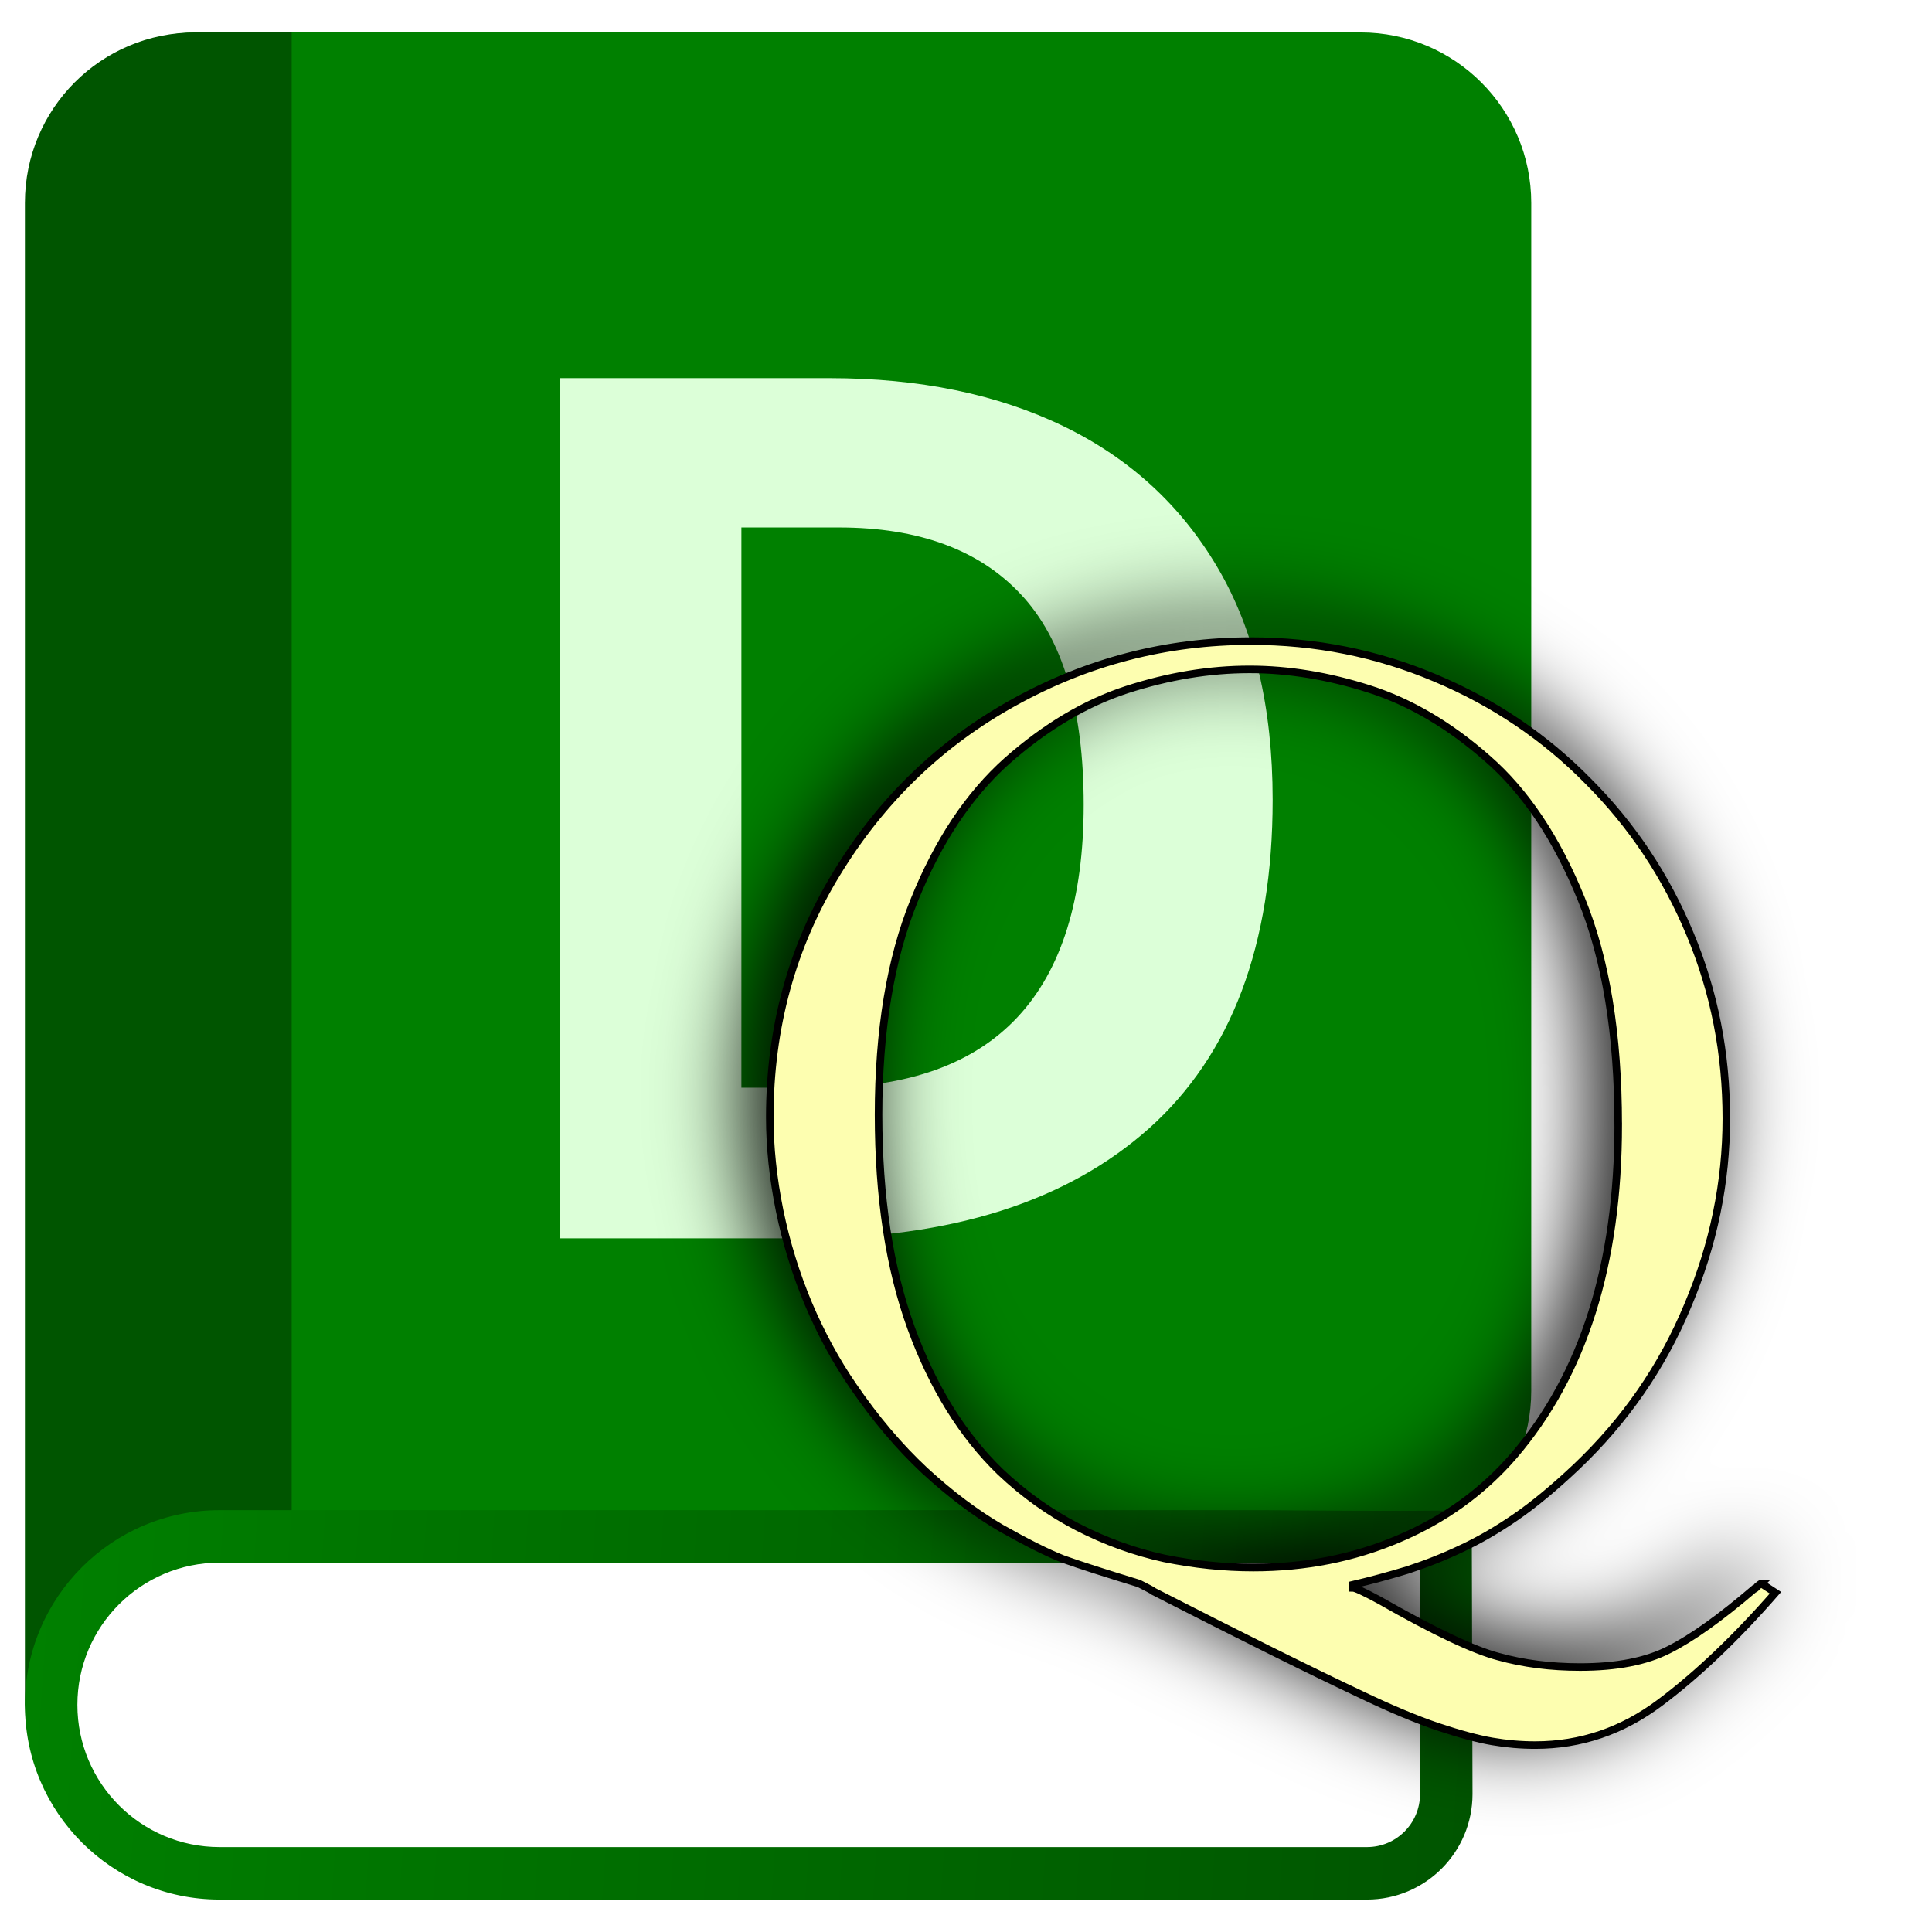
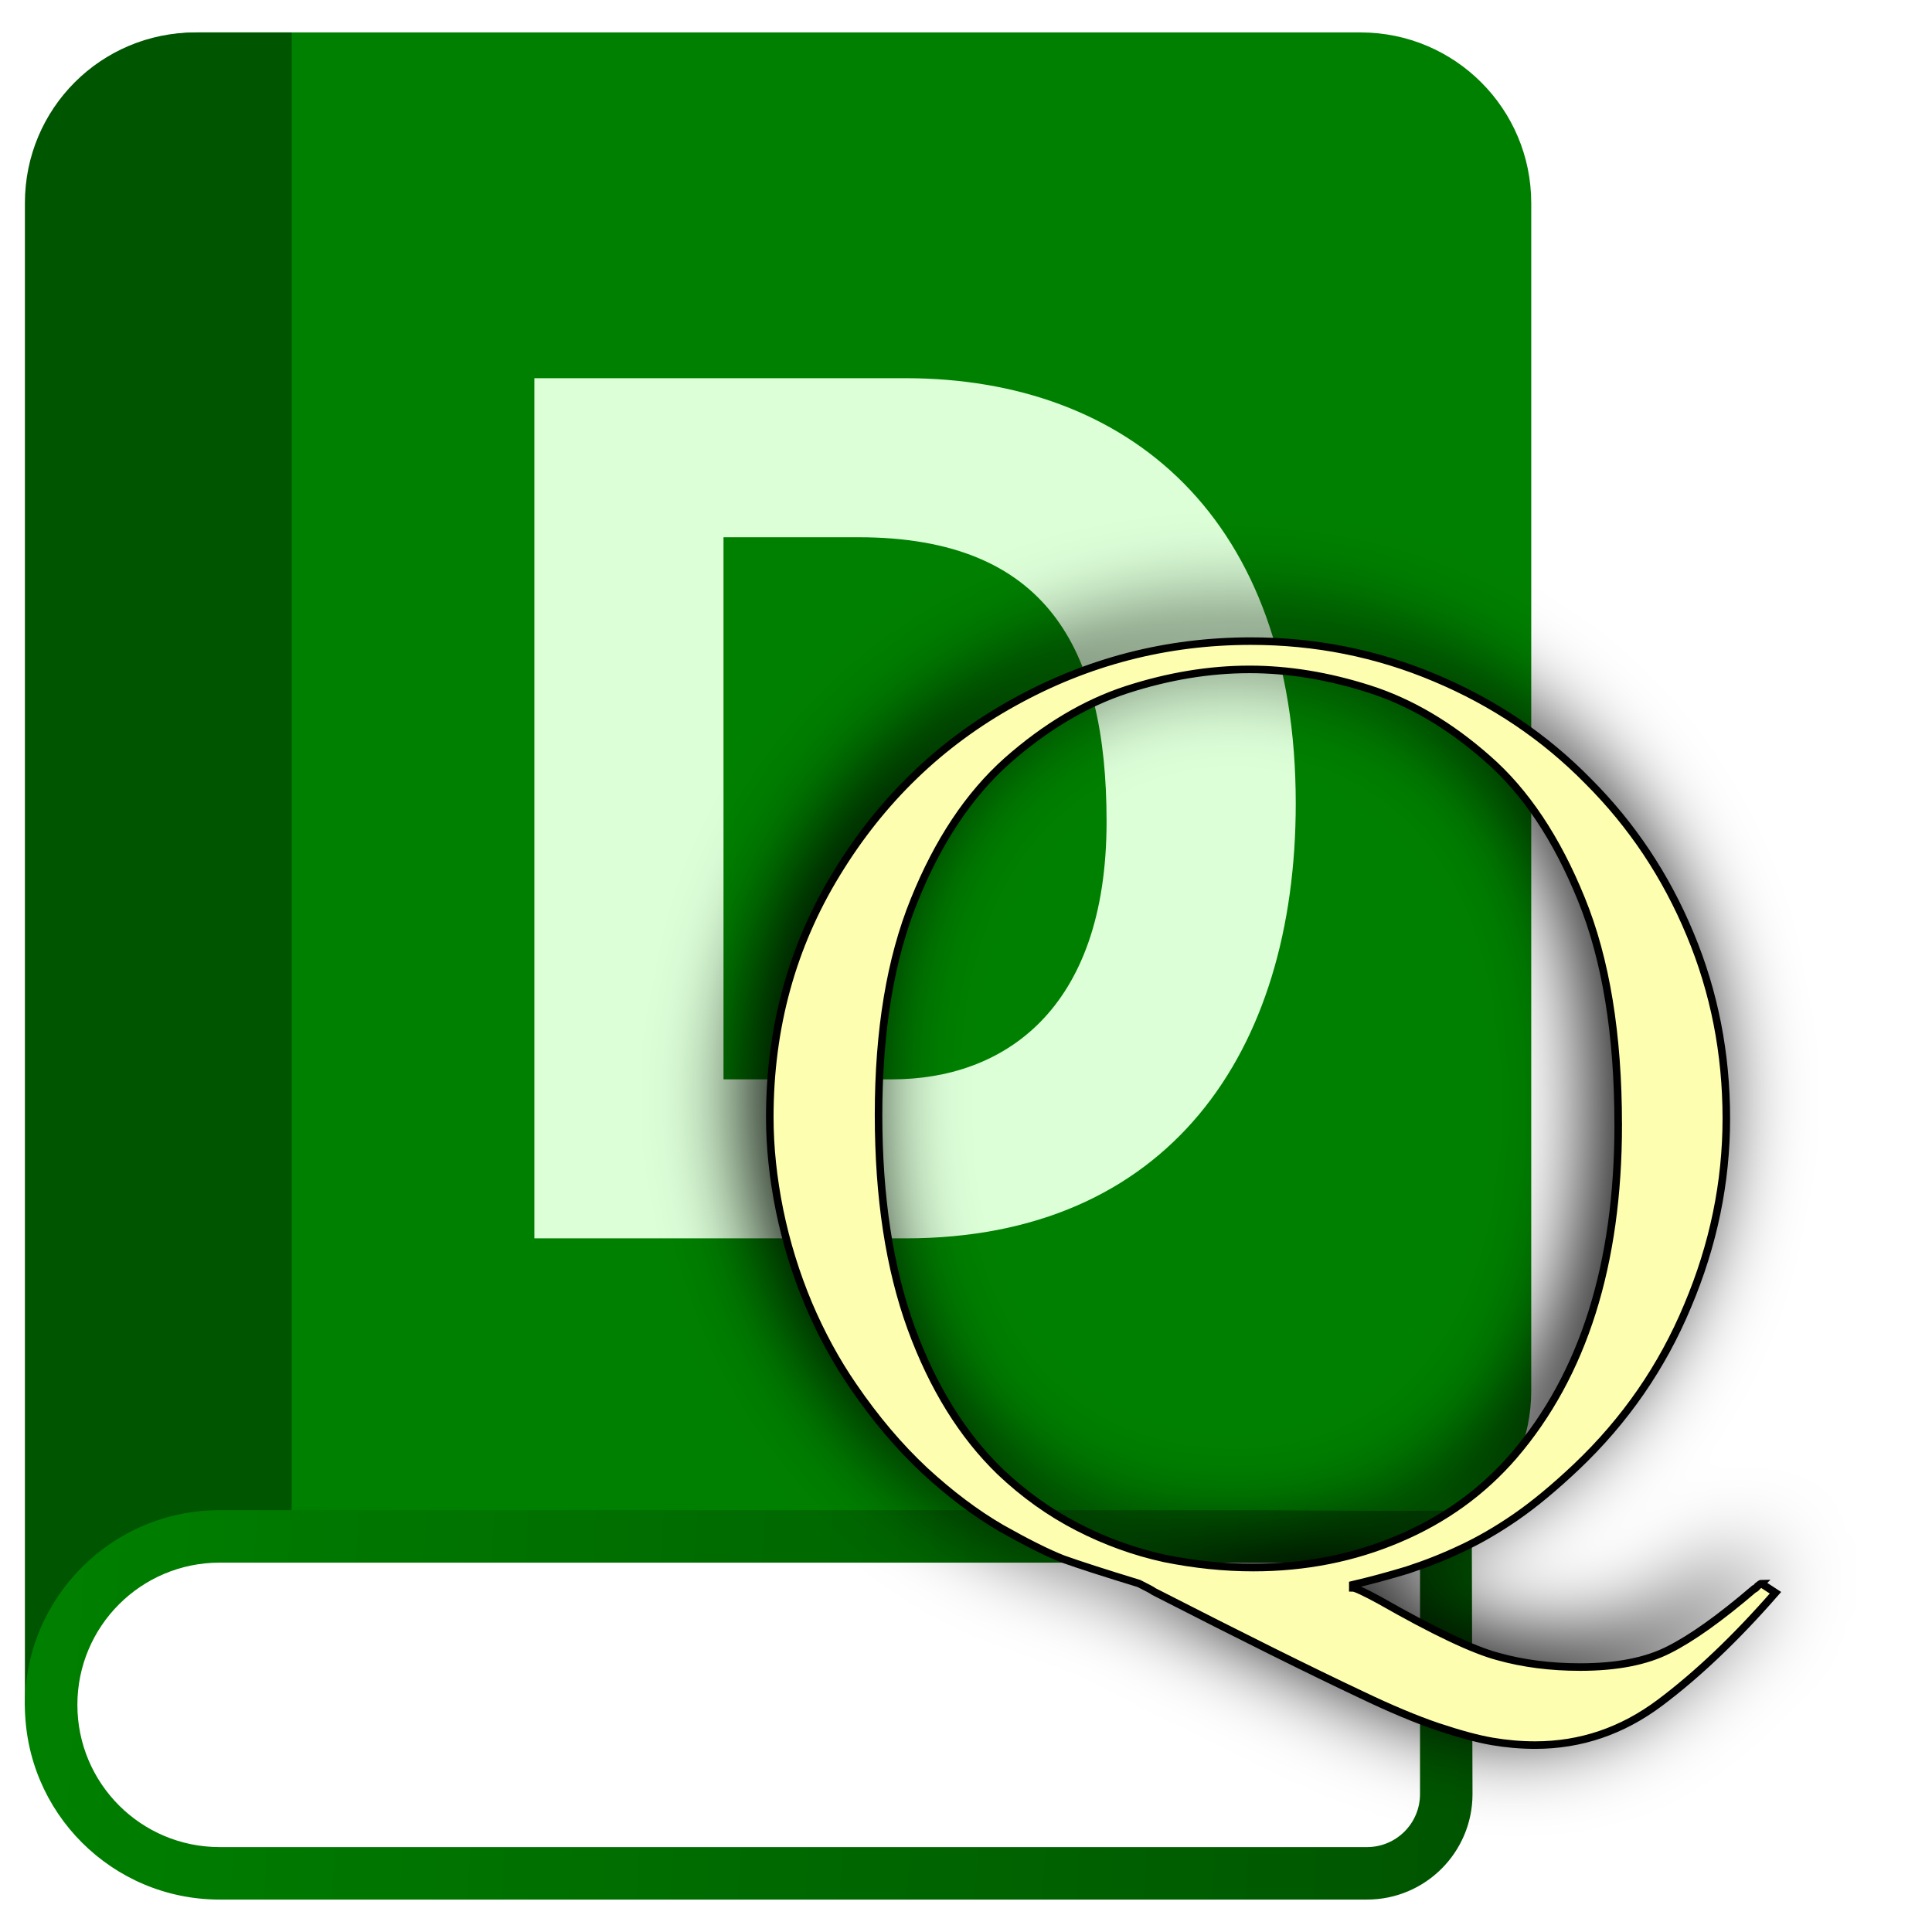
<svg xmlns="http://www.w3.org/2000/svg" xmlns:xlink="http://www.w3.org/1999/xlink" width="67.733mm" height="67.733mm" viewBox="0 0 67.733 67.733" version="1.1" id="svg1" xml:space="preserve">
  <defs id="defs1">
    <linearGradient id="linearGradient2">
      <stop style="stop-color:#008000;stop-opacity:1;" offset="0" id="stop3" />
      <stop style="stop-color:#005500;stop-opacity:1;" offset="1" id="stop2" />
    </linearGradient>
    <linearGradient xlink:href="#linearGradient2" id="linearGradient3" x1="249.458" y1="270.908" x2="409.26" y2="282.314" gradientUnits="userSpaceOnUse" gradientTransform="matrix(0.3175877,0,0,0.3175877,-78.3518,-26.76175)" />
    <filter style="color-interpolation-filters:sRGB" id="filter12" x="-0.13" y="-0.118" width="1.244" height="1.22">
      <feFlood result="flood" in="SourceGraphic" flood-opacity="1" flood-color="rgb(0,0,0)" id="feFlood11" />
      <feGaussianBlur result="blur" in="SourceGraphic" stdDeviation="5" id="feGaussianBlur11" />
      <feOffset result="offset" in="blur" dx="-2" dy="-2" id="feOffset11" />
      <feComposite result="comp1" operator="in" in="flood" in2="offset" id="feComposite11" />
      <feComposite result="comp2" operator="over" in="SourceGraphic" in2="comp1" id="feComposite12" />
    </filter>
  </defs>
  <g id="layer1">
    <rect style="fill:#008000;stroke:none;stroke-width:2.765;stroke-dasharray:none;paint-order:stroke fill markers" id="rect34" width="52.707" height="53.603" x="0.976" y="1.137" ry="5.981" />
    <path id="path34" style="fill:#005500;stroke:none;stroke-width:2.765;stroke-dasharray:none;paint-order:stroke fill markers" d="M 6.854,1.137 H 10.225 V 54.74 H 6.854 c -3.314,0 -5.981,2.555 -5.981,5.447 V 7.118 c 0,-3.314 2.668,-5.981 5.981,-5.981 z" />
    <path id="path32" style="vector-effect:non-scaling-stroke;fill:url(#linearGradient3);stroke:none;stroke-width:0.265;stroke-opacity:1;-inkscape-stroke:hairline;paint-order:stroke fill markers" d="m 7.699,52.944 c -3.77,2.3e-5 -6.826,3.056 -6.826,6.826 1.94e-5,3.77 3.056,6.826 6.826,6.826 H 47.925 c 2.043,2.3e-5 3.699,-1.656 3.699,-3.699 l -0.025,-9.093 c 0,0 -1.118,0.404 -1.815,0.687 v 8.406 c -8e-6,1.027 -0.832,1.859 -1.859,1.859 H 44.771 7.699 c -2.754,-6.5e-5 -4.986,-2.232 -4.986,-4.986 -2.9e-5,-2.754 2.232,-4.986 4.986,-4.986 H 48.495 c 1.558,-0.011 4.273,-1.056 4.269,-2.831 0,0 -0.423,0.78 -1.476,0.991 -1.439,0.054 -6.873,0 -6.873,0 z" />
-     <text xml:space="preserve" style="font-weight:bold;font-size:42.235px;line-height:1.25;font-family:'Helvetica Neue LT Std';-inkscape-font-specification:'Helvetica Neue LT Std, Bold';font-variant-ligatures:none;text-decoration-color:#000000;letter-spacing:0px;word-spacing:0px;text-orientation:upright;fill:#dcffd8;fill-opacity:1;stroke-width:0.265;-inkscape-stroke:none;stop-color:#000000" x="15.82" y="43.415" id="text4">
-       <tspan id="tspan4" style="fill:#dcffd8;fill-opacity:1;stroke-width:0.265" x="15.82" y="43.415">D</tspan>
-     </text>
+     <path d="M 18.734,43.415 H 31.743 c 9.207,0 13.684,-6.504 13.684,-15.247 0,-10.01 -5.871,-14.909 -13.684,-14.909 H 18.734 Z M 25.365,18.835 h 4.73 c 6.589,0 8.7,3.886 8.7,9.967 0,6.673 -3.674,9.038 -7.518,9.038 H 25.365 Z" id="text4" style="font-weight:bold;font-size:42.235px;line-height:1.25;font-family:'Helvetica Neue LT Std';-inkscape-font-specification:'Helvetica Neue LT Std, Bold';font-variant-ligatures:none;letter-spacing:0px;word-spacing:0px;text-orientation:upright;fill:#dcffd8;stroke-width:0.265" aria-label="D" />
    <path d="m 198.421,211.563 1.56,1.017 q -6.51,7.46 -12.75,12.139 -6.239,4.679 -13.767,4.679 -2.374,0 -4.747,-0.407 -2.374,-0.407 -6.036,-1.628 -3.594,-1.221 -8.409,-3.526 -8.342,-3.933 -22.922,-11.393 -0.136,-0.136 -1.628,-0.882 -5.764,-1.763 -8.409,-2.713 -2.577,-1.017 -6.782,-3.391 -4.205,-2.441 -8.477,-6.375 -4.205,-3.933 -7.867,-9.291 -2.848,-4.137 -4.951,-9.088 -2.102,-5.018 -3.187,-10.308 -1.085,-5.358 -1.085,-10.308 0,-14.852 7.392,-26.924 7.392,-12.139 19.531,-18.853 12.207,-6.782 26.178,-6.782 10.715,0 20.345,4.069 9.698,4.069 16.887,11.393 7.256,7.256 11.258,16.887 4.001,9.562 4.001,20.345 0,10.58 -4.272,20.684 -4.205,10.105 -12.275,17.768 -3.662,3.459 -6.714,5.561 -3.052,2.102 -5.968,3.459 -2.848,1.356 -5.968,2.374 -3.12,0.949 -6.036,1.628 v 0.339 q 0.407,0 2.916,1.356 9.02,5.154 13.157,6.239 4.137,1.153 9.02,1.153 6.036,0 9.766,-1.899 3.798,-1.899 9.427,-6.714 0.136,0 0.407,-0.339 0.339,-0.271 0.407,-0.271 z m -15.801,-50.66 q 0,-14.92 -4.069,-24.889 -4.069,-10.037 -10.376,-15.53 -6.239,-5.493 -13.021,-7.663 -6.782,-2.17 -13.224,-2.17 -6.646,0 -13.563,2.238 -6.85,2.238 -13.224,7.867 -6.307,5.629 -10.24,15.395 -3.933,9.698 -3.933,23.668 0,13.631 3.594,23.533 3.594,9.834 9.834,15.869 3.933,3.73 8.545,6.104 4.612,2.374 9.562,3.459 5.018,1.017 9.834,1.017 8.613,0 16.073,-3.187 7.528,-3.187 12.682,-9.155 11.529,-13.428 11.529,-36.554 z" id="text3" style="font-size:138.89px;line-height:1.25;font-family:'Perpetua Titling MT';-inkscape-font-specification:'Perpetua Titling MT';font-variant-ligatures:none;letter-spacing:0px;word-spacing:0px;text-orientation:upright;fill:#fdfeb0;stroke:#000000;stroke-width:0.833;stroke-dasharray:none;filter:url(#filter12)" aria-label="Q" transform="matrix(0.3175877,0,0,0.3175877,-1.266175,-11.67352)" />
  </g>
</svg>
